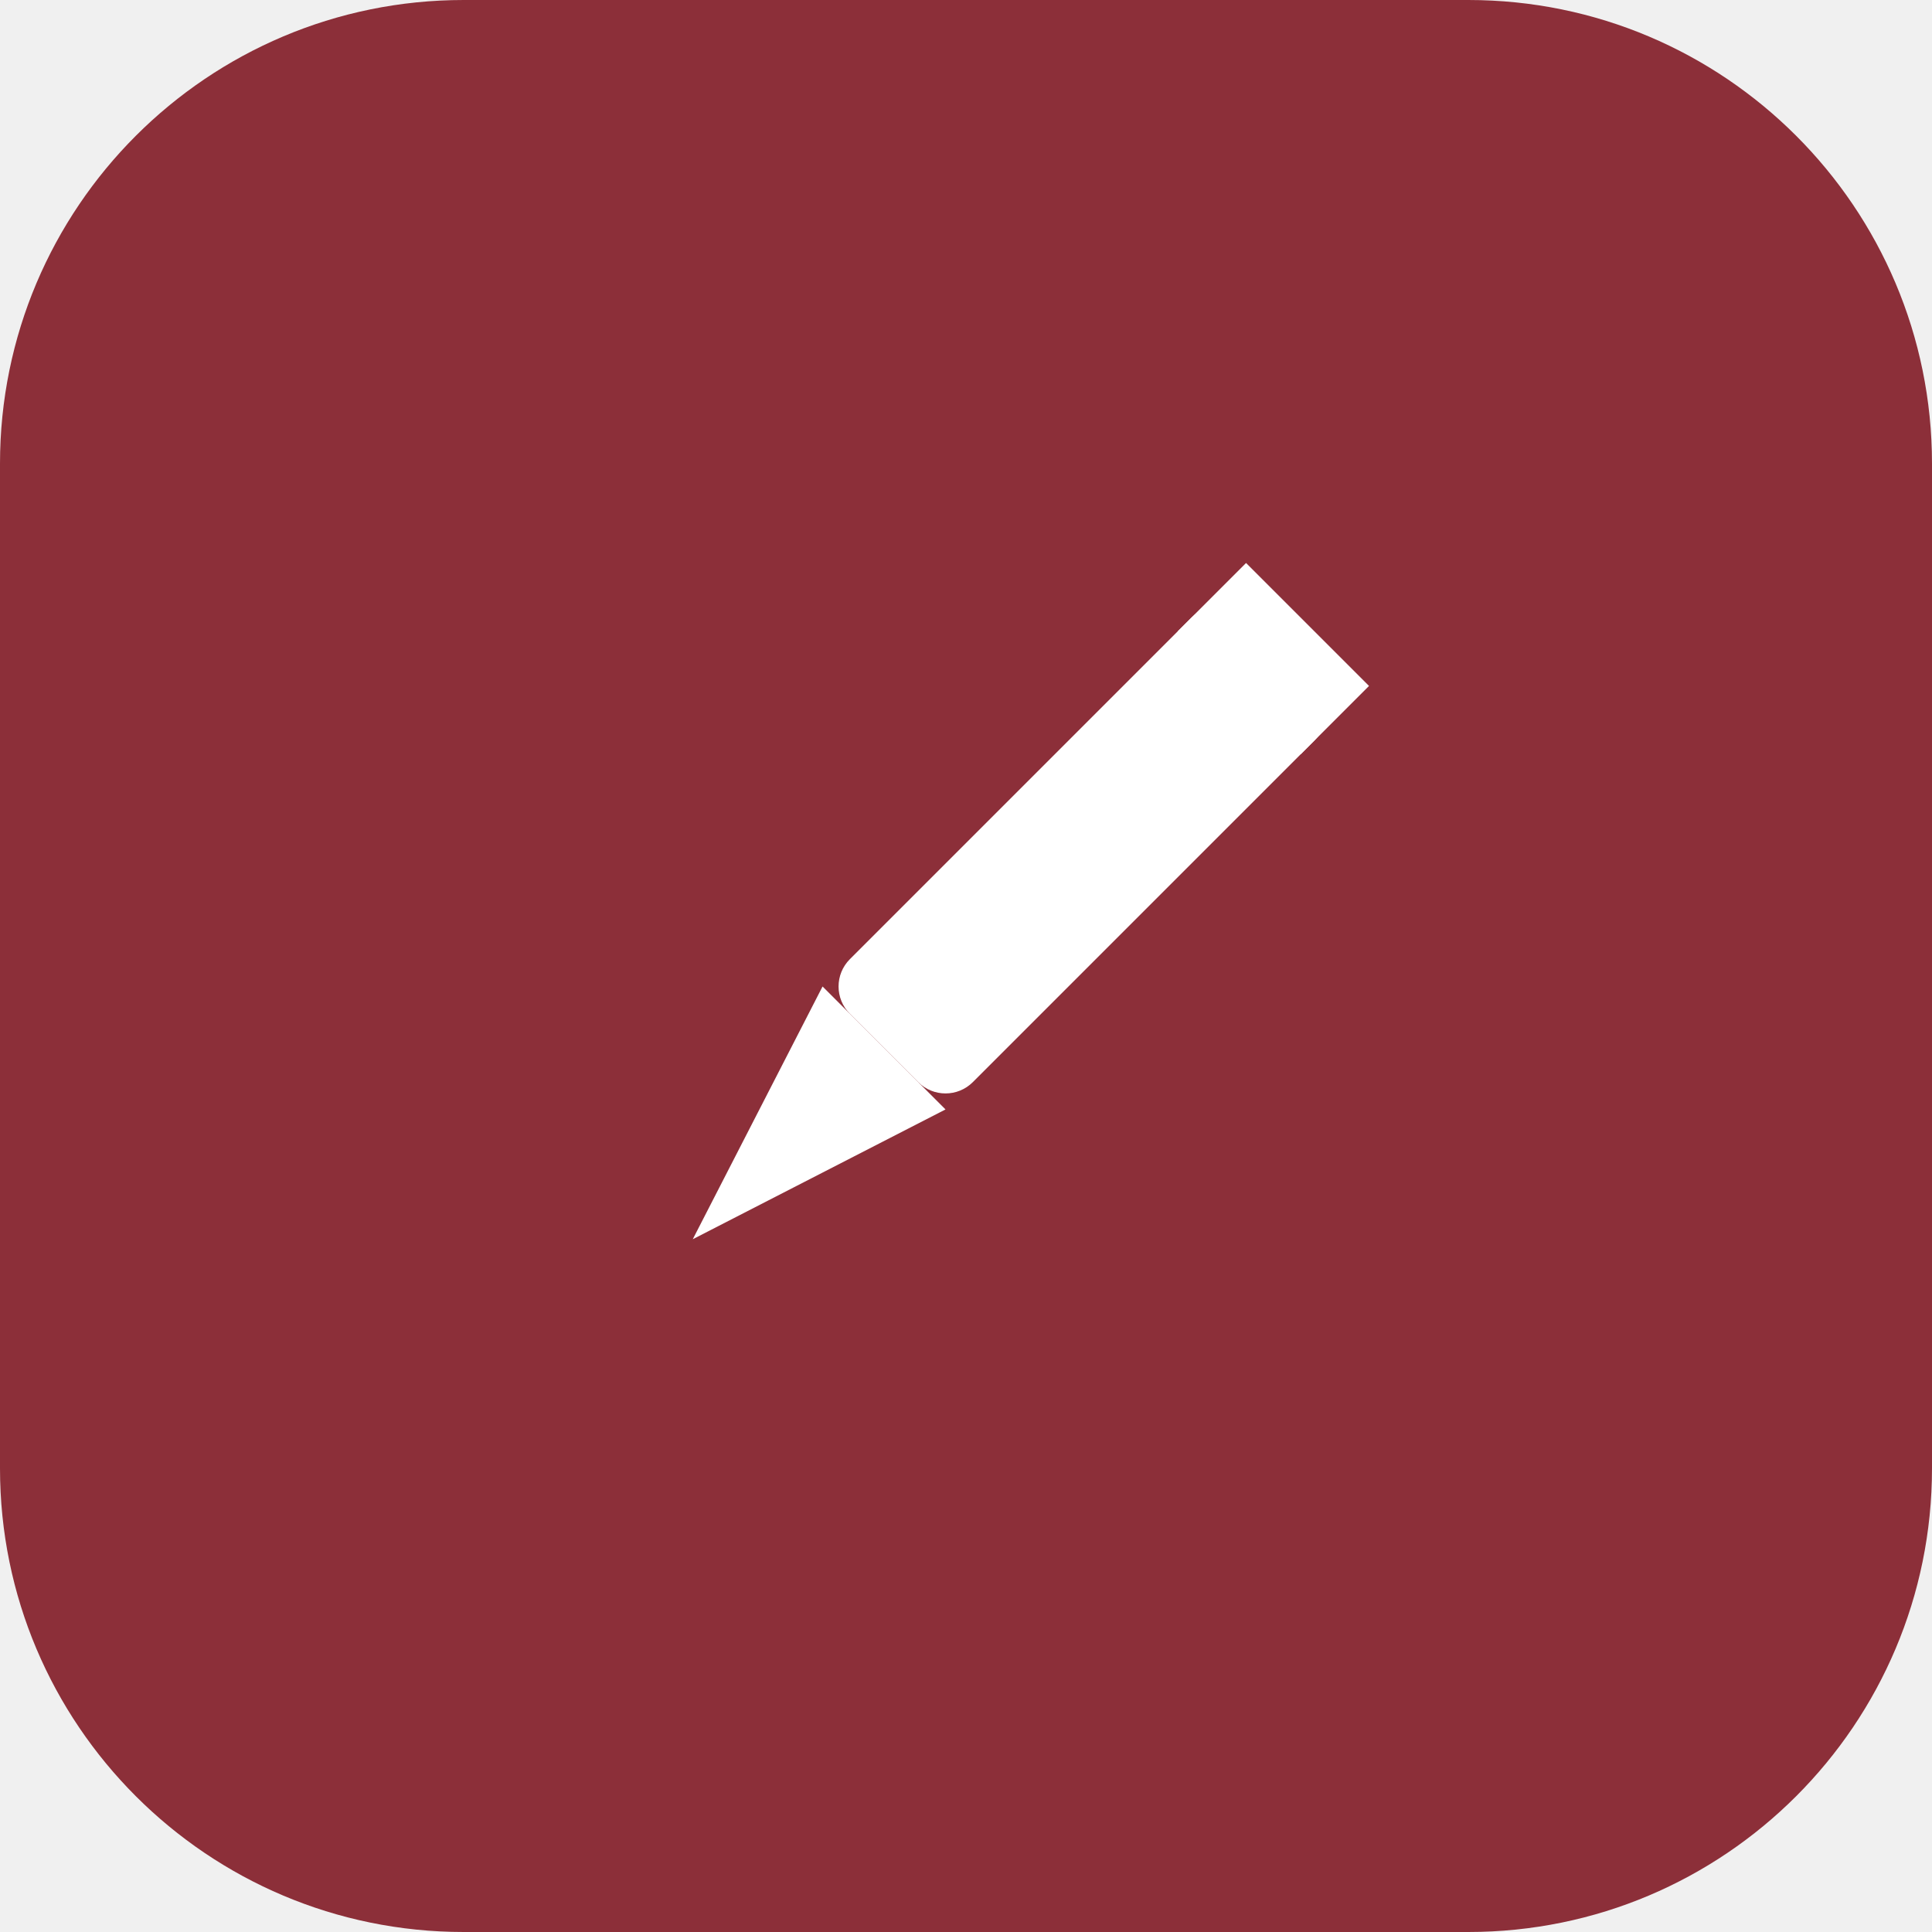
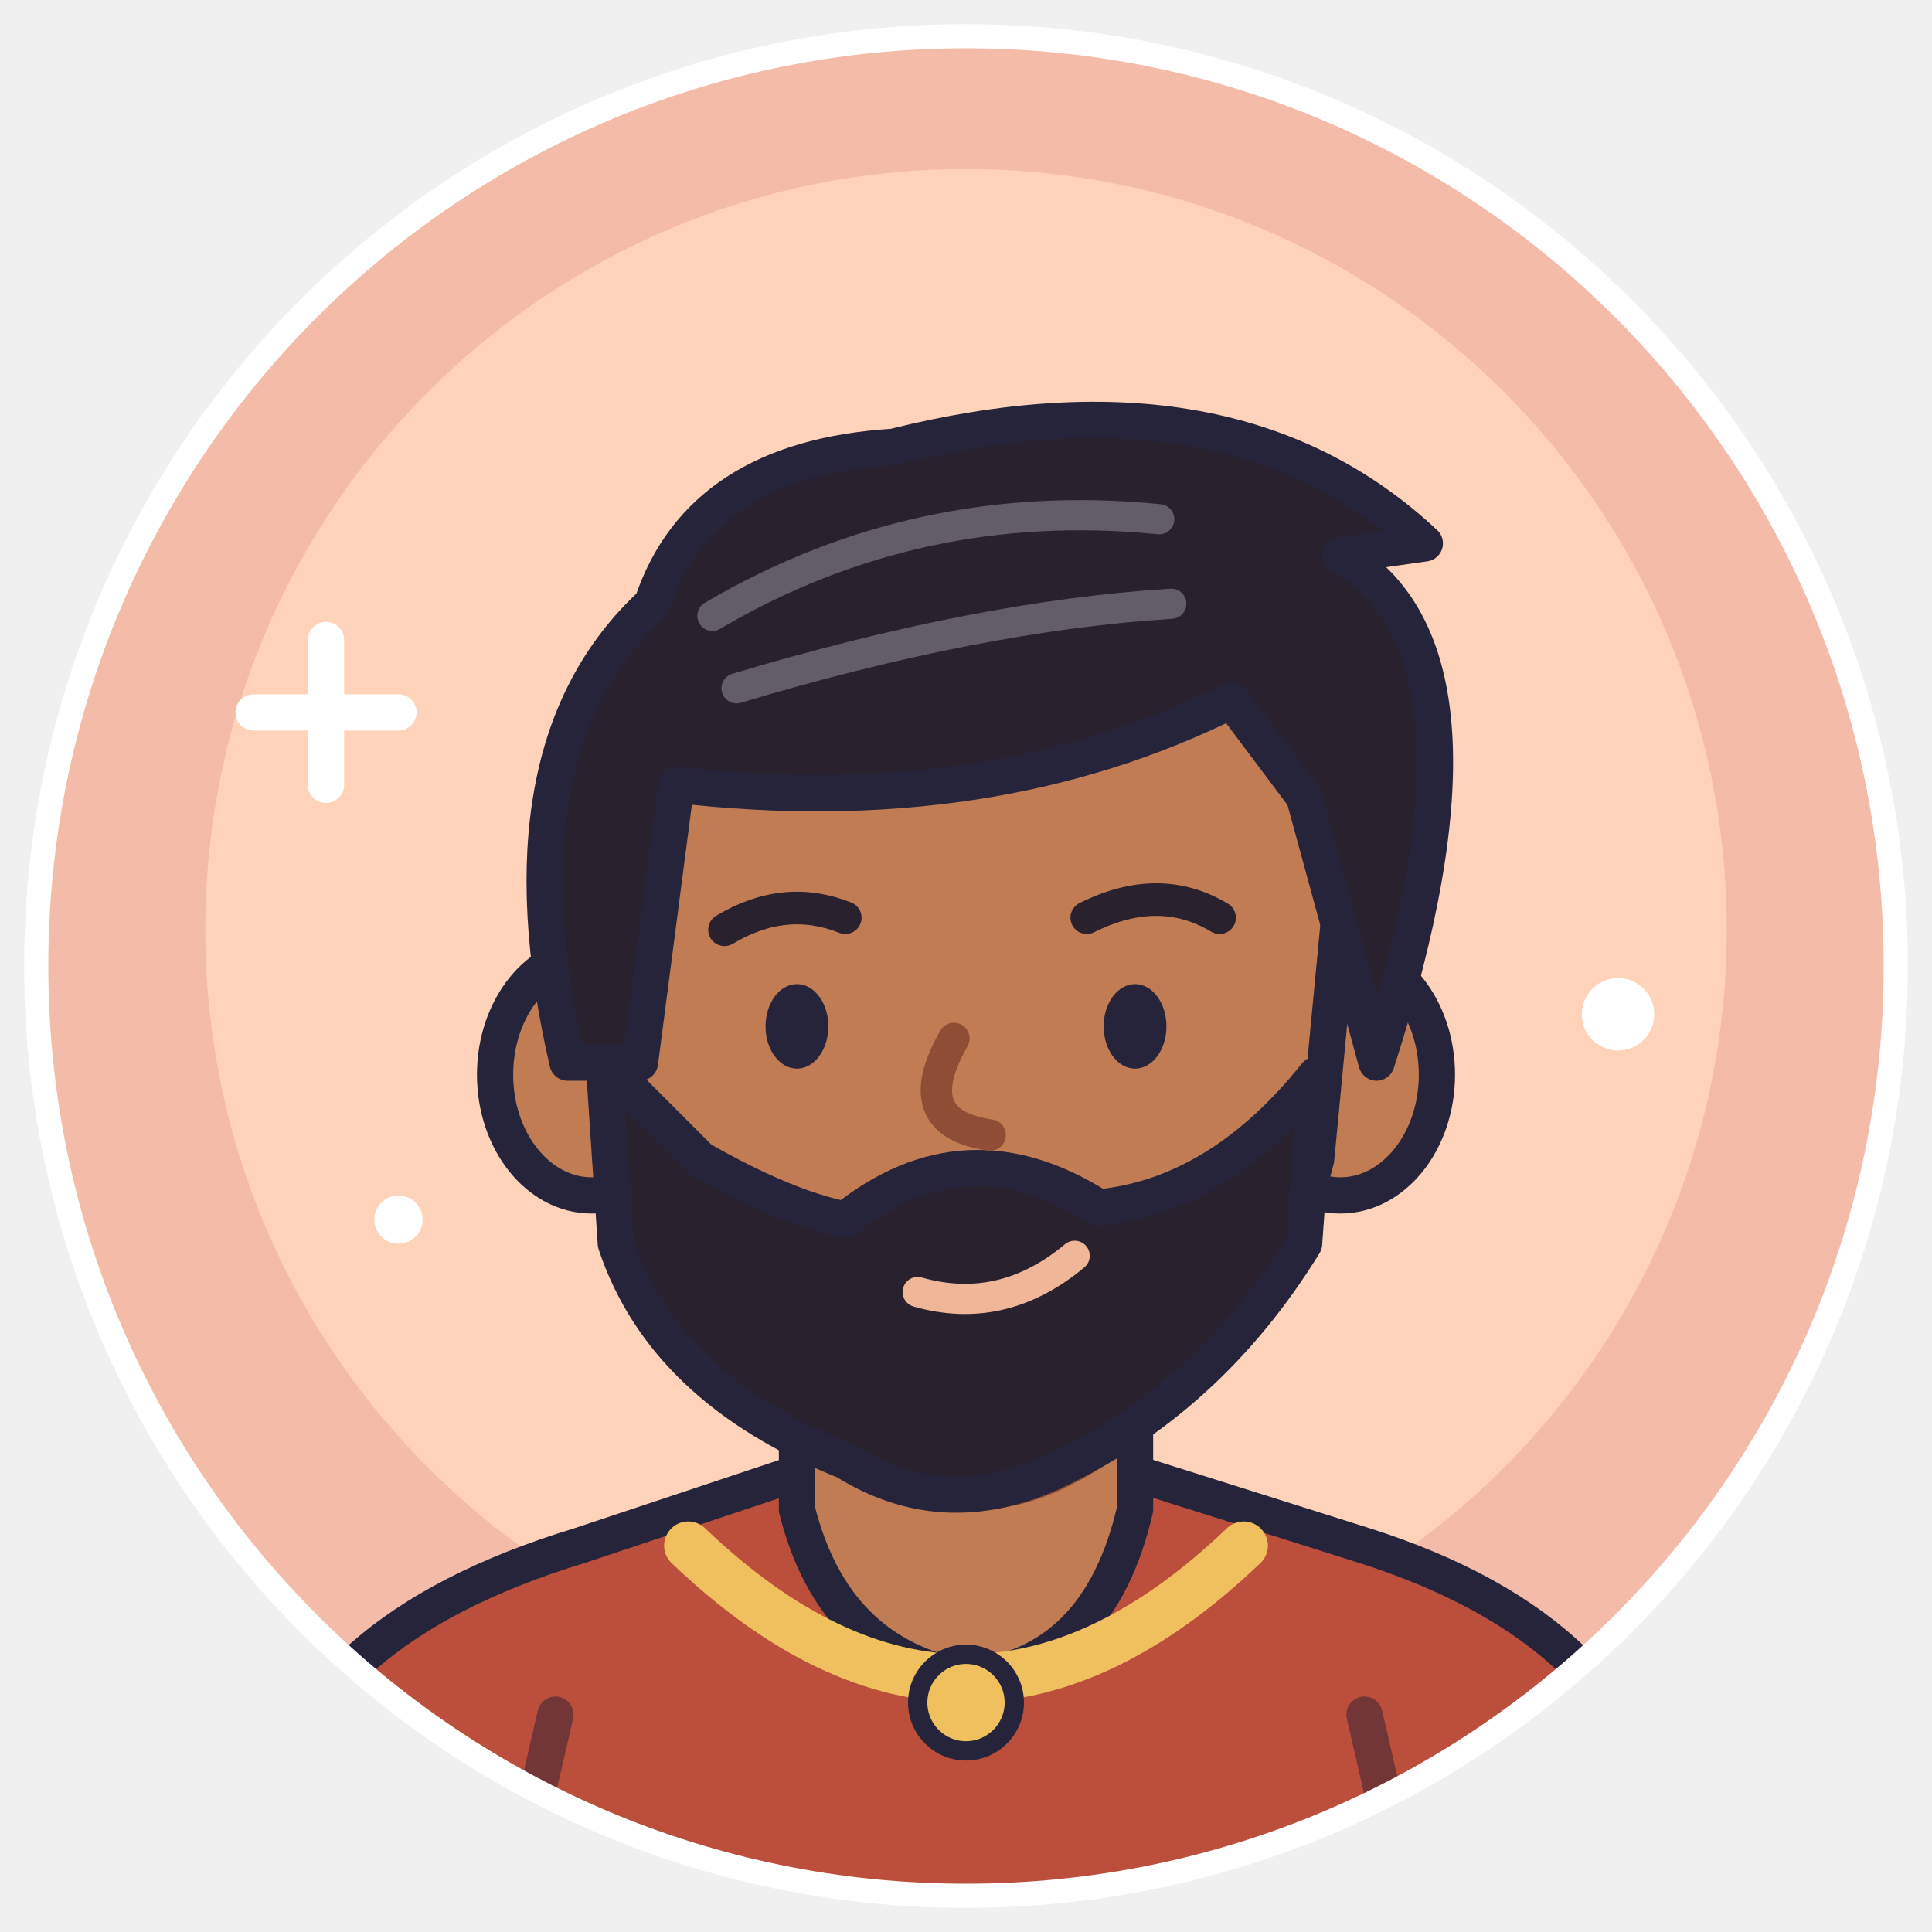
- <svg xmlns="http://www.w3.org/2000/svg" viewBox="0 0 100 100" role="img" aria-label="Avatar">
-   <rect width="100" height="100" rx="24" fill="#8C2F39" />
-   <g transform="rotate(45 50 50)">
-     <rect x="45.5" y="27" width="9" height="29" rx="2" fill="#fff" />
-     <path d="M45.5 56 L50 70 54.5 56 Z" fill="#fff" />
-     <rect x="45.5" y="25" width="9" height="5" fill="#fff" />
+ <svg xmlns="http://www.w3.org/2000/svg" width="160" height="160" viewBox="0 0 160 160" role="img" aria-labelledby="ak-macho-man-title">
+   <defs>
+     <clipPath id="ak-macho-man-disc">
+       <circle cx="80" cy="80" r="77" />
+     </clipPath>
+   </defs>
+   <g clip-path="url(#ak-macho-man-disc)">
+     <ellipse cx="80" cy="80" rx="77" ry="77" fill="#F5BBA9" stroke="none" stroke-width="3" />
+     <ellipse cx="80" cy="77" rx="63" ry="63" fill="#FFD3BA" stroke="none" stroke-width="3" />
+     <path d="M27 53 V65 M21 59 H33" fill="none" stroke="#FFFFFF" stroke-width="3" stroke-linecap="round" stroke-linejoin="round" />
+     <ellipse cx="134" cy="84" rx="3" ry="3" fill="#FFFFFF" stroke="none" stroke-width="3" />
+     <ellipse cx="33" cy="101" rx="2" ry="2" fill="#FFFFFF" stroke="none" stroke-width="3" />
+     <path d="M22 160 V151 Q25 135 48 128 L66 122 H94 L113 128 Q135 135 138 152 V160Z" fill="#BB4F3B" stroke="#25243B" stroke-width="3" stroke-linecap="round" stroke-linejoin="round" />
+     <path d="M66 107 H94 V125 Q91 138 80 139 Q69 137 66 125Z" fill="#C17C54" stroke="#25243B" stroke-width="3" stroke-linecap="round" stroke-linejoin="round" />
+     <path d="M68 109 H92 V121 Q79 130 68 119Z" fill="#8E4D34" stroke="none" stroke-width="3" stroke-linecap="round" stroke-linejoin="round" />
+     <ellipse cx="49" cy="89" rx="8" ry="10" fill="#C17C54" stroke="#25243B" stroke-width="3" />
+     <ellipse cx="111" cy="89" rx="8" ry="10" fill="#C17C54" stroke="#25243B" stroke-width="3" />
+     <path d="M50 75 Q50 49 80 48 Q111 48 111 75 L109 96 Q106 108 94 116 Q80 126 66 116 Q53 109 51 96Z" fill="#C17C54" stroke="#25243B" stroke-width="3" stroke-linecap="round" stroke-linejoin="round" />
+     <path d="M47 88 Q41 62 54 50 Q58 38 74 37 Q102 30 118 45 L111 46 Q125 54 114 88 L108 66 L102 58 Q82 68 56 65 L53 88Z" fill="#29212E" stroke="#25243B" stroke-width="3" stroke-linecap="round" stroke-linejoin="round" />
+     <g opacity=".27">
+       <path d="M59 51 Q76 41 96 43 M61 57 Q81 51 97 50" fill="none" stroke="#FFFFFF" stroke-width="2.5" stroke-linecap="round" stroke-linejoin="round" />
+     </g>
+     <path d="M50 88 L58 96 Q65 100 70 101 Q80 93 91 100 Q101 99 109 89 L108 103 Q100 116 87 122 Q78 126 70 121 Q55 115 51 103Z" fill="#29212E" stroke="#25243B" stroke-width="3" stroke-linecap="round" stroke-linejoin="round" />
+     <path d="M76 107 Q83 109 89 104" fill="none" stroke="#F0B698" stroke-width="2.5" stroke-linecap="round" stroke-linejoin="round" />
+     <path d="M79 86 Q75 93 82 94" fill="none" stroke="#8E4D34" stroke-width="2.6" stroke-linecap="round" stroke-linejoin="round" />
+     <ellipse cx="66" cy="85" rx="2.6" ry="3.5" fill="#25243B" stroke="none" stroke-width="3" />
+     <ellipse cx="94" cy="85" rx="2.6" ry="3.5" fill="#25243B" stroke="none" stroke-width="3" />
+     <path d="M60 77 Q65 74 70 76 M90 76 Q96 73 101 76" fill="none" stroke="#29212E" stroke-width="2.7" stroke-linecap="round" stroke-linejoin="round" />
+     <path d="M57 128 Q80 150 103 128" fill="none" stroke="#F1C05E" stroke-width="4" stroke-linecap="round" stroke-linejoin="round" />
+     <ellipse cx="80" cy="141" rx="4" ry="4" fill="#F1C05E" stroke="#25243B" stroke-width="1.6" />
+     <path d="M46 142 L43 155 M113 142 L116 155" fill="none" stroke="#713635" stroke-width="3" stroke-linecap="round" stroke-linejoin="round" />
  </g>
+   <ellipse cx="80" cy="80" rx="77" ry="77" fill="none" stroke="#FFFFFF" stroke-width="2" />
</svg>
